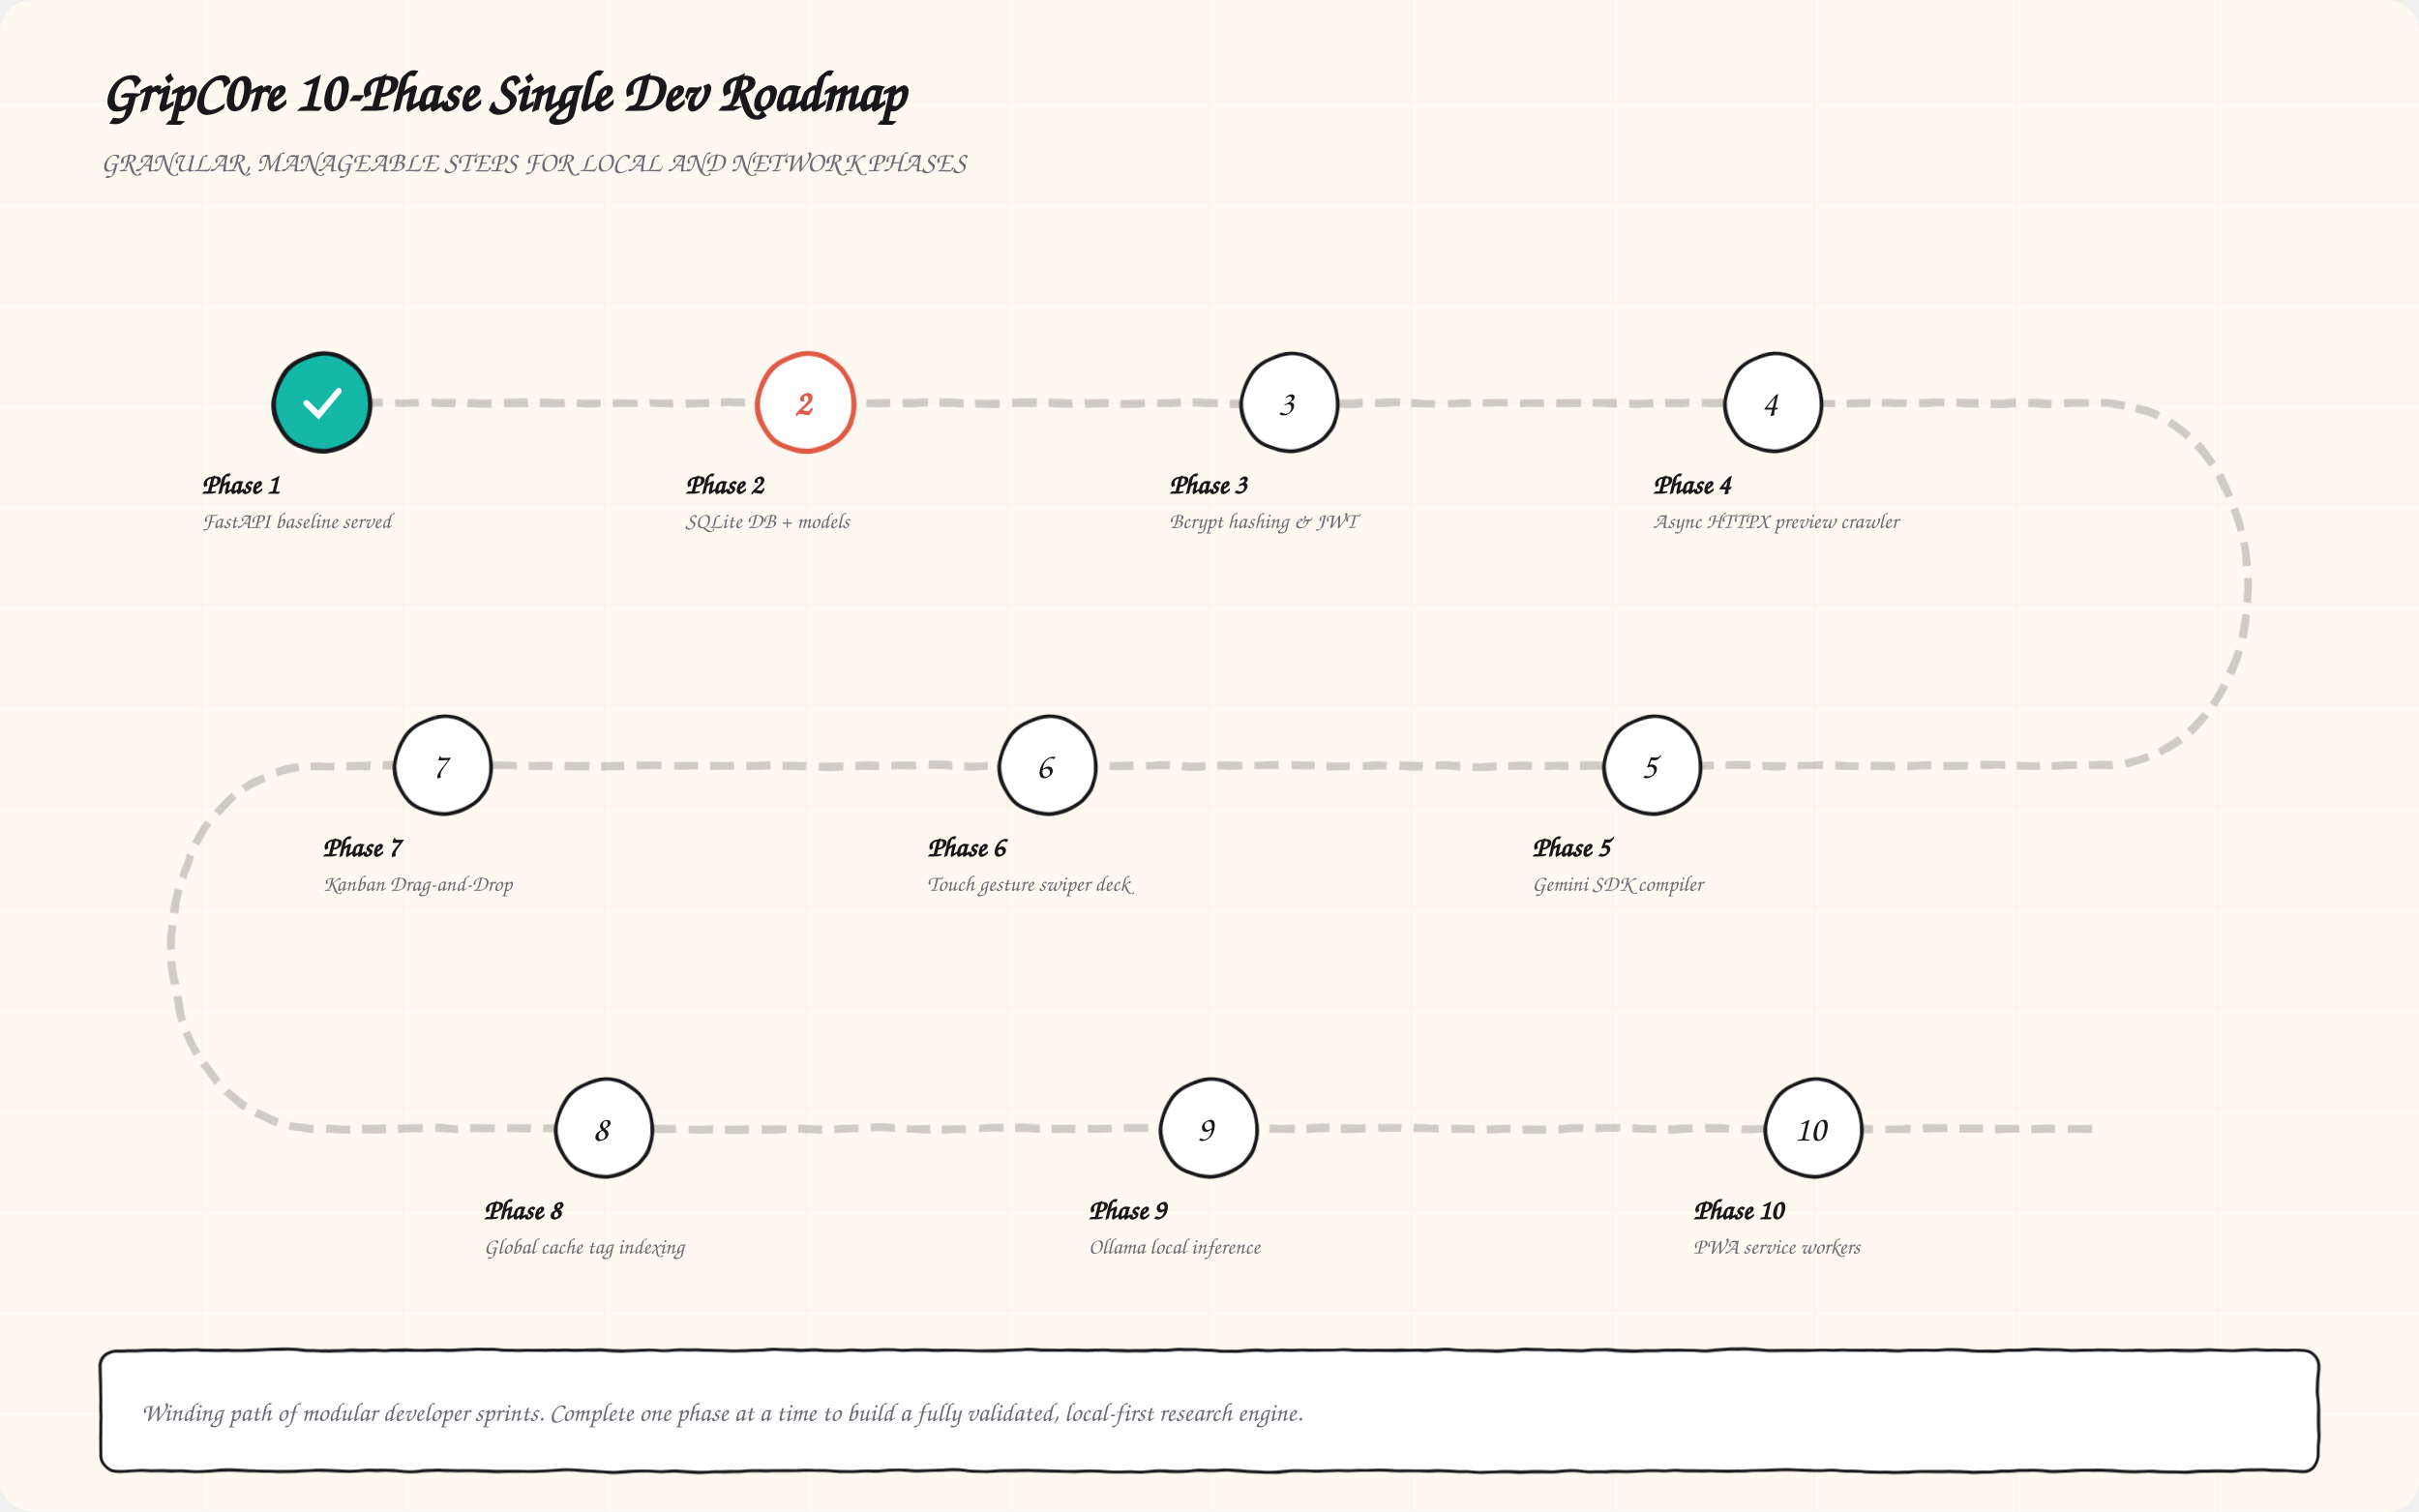
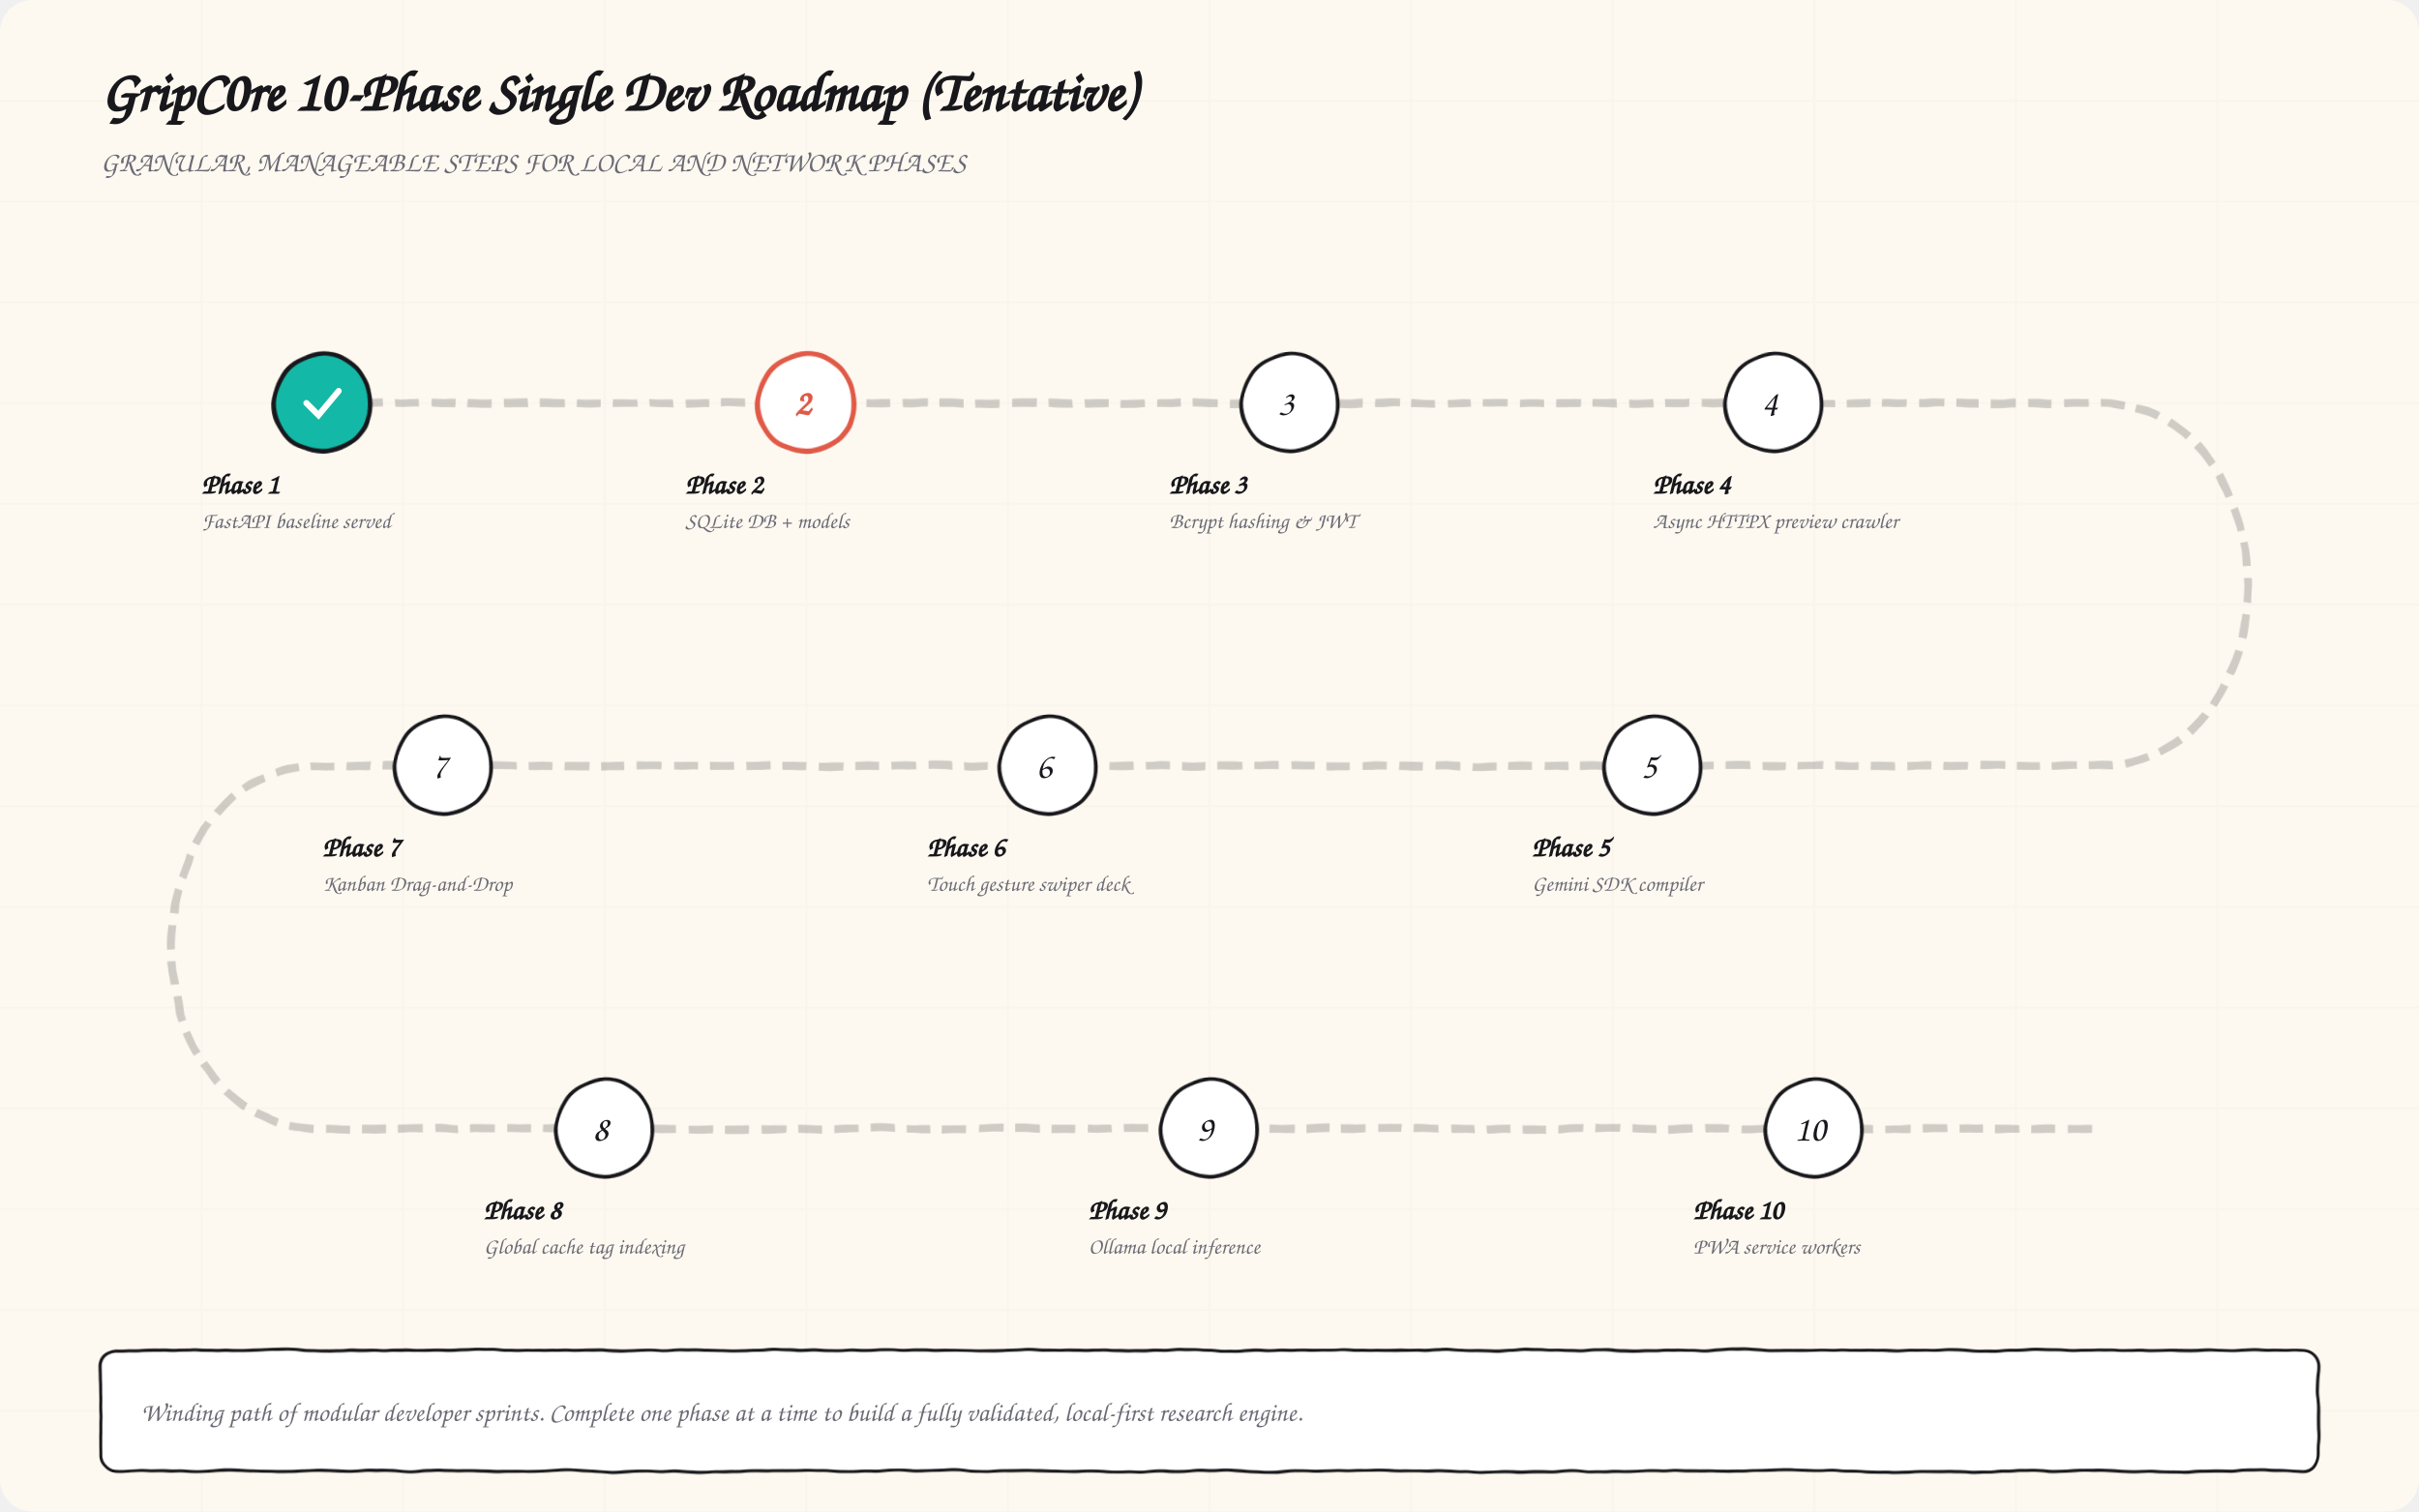
<svg xmlns="http://www.w3.org/2000/svg" width="1200" height="750" viewBox="0 0 1200 750" fill="none">
  <defs>
    <filter id="gentle-rough" x="-10%" y="-10%" width="120%" height="120%">
      <feTurbulence type="fractalNoise" baseFrequency="0.04" numOctaves="3" result="noise" />
      <feDisplacementMap in="SourceGraphic" in2="noise" scale="2.2" xChannelSelector="R" yChannelSelector="G" />
    </filter>
  </defs>
  <rect width="1200" height="750" rx="16" fill="#FEF9F0" />
  <g opacity="0.15" stroke="#E5E0D8" stroke-width="1">
    <path d="M 0,50 L 1200,50 M 0,100 L 1200,100 M 0,150 L 1200,150 M 0,200 L 1200,200 M 0,250 L 1200,250 M 0,300 L 1200,300 M 0,350 L 1200,350 M 0,400 L 1200,400 M 0,450 L 1200,450 M 0,500 L 1200,500 M 0,550 L 1200,550 M 0,600 L 1200,600 M 0,650 L 1200,650 M 0,700 L 1200,700" />
    <path d="M 100,0 L 100,750 M 200,0 L 200,750 M 300,0 L 300,750 M 400,0 L 400,750 M 500,0 L 500,750 M 600,0 L 600,750 M 700,0 L 700,750 M 800,0 L 800,750 M 900,0 L 900,750 M 1000,0 L 1000,750 M 1100,0 L 1100,750" />
  </g>
-   <text x="50" y="55" font-family="'Virgil', 'Comic Sans MS', cursive, sans-serif" font-size="28" font-weight="bold" fill="#18181C">GripC0re 10-Phase Single Dev Roadmap</text>
+   <text x="50" y="55" font-family="'Virgil', 'Comic Sans MS', cursive, sans-serif" font-size="28" font-weight="bold" fill="#18181C">GripC0re 10-Phase Single Dev Roadmap (Tentative)</text>
  <text x="50" y="85" font-family="'Virgil', 'Comic Sans MS', cursive, sans-serif" font-size="14" fill="#6B6B76">GRANULAR, MANAGEABLE STEPS FOR LOCAL AND NETWORK PHASES</text>
  <path d="M 160,200 L 1040,200 C 1140,200 1140,380 1040,380 L 160,380 C 60,380 60,560 160,560 L 1040,560" stroke="#18181C" stroke-opacity="0.2" stroke-width="4" stroke-dasharray="12 6" fill="none" filter="url(#gentle-rough)" />
  <g transform="translate(100, 120)">
    <circle cx="60" cy="80" r="24" fill="#14B8A6" stroke="#18181C" stroke-width="2.2" filter="url(#gentle-rough)" />
    <path d="M 52,80 L 58,86 L 68,74" stroke="#FFFFFF" stroke-width="3" stroke-linecap="round" />
    <text x="0" y="125" font-family="'Virgil', 'Comic Sans MS', cursive, sans-serif" font-size="14" font-weight="bold" fill="#18181C">Phase 1</text>
    <text x="0" y="142" font-family="'Virgil', 'Comic Sans MS', cursive, sans-serif" font-size="11" fill="#6B6B76">FastAPI baseline served</text>
  </g>
  <g transform="translate(340, 120)">
    <circle cx="60" cy="80" r="24" fill="#FFFFFF" stroke="#E05A47" stroke-width="2.5" filter="url(#gentle-rough)" />
    <text x="54" y="86" font-family="'Virgil', 'Comic Sans MS', cursive, sans-serif" font-size="18" fill="#E05A47" font-weight="bold">2</text>
    <text x="0" y="125" font-family="'Virgil', 'Comic Sans MS', cursive, sans-serif" font-size="14" font-weight="bold" fill="#18181C">Phase 2</text>
    <text x="0" y="142" font-family="'Virgil', 'Comic Sans MS', cursive, sans-serif" font-size="11" fill="#6B6B76">SQLite DB + models</text>
  </g>
  <g transform="translate(580, 120)">
    <circle cx="60" cy="80" r="24" fill="#FFFFFF" stroke="#18181C" stroke-width="1.8" filter="url(#gentle-rough)" />
    <text x="54" y="86" font-family="'Virgil', 'Comic Sans MS', cursive, sans-serif" font-size="18" fill="#18181C">3</text>
    <text x="0" y="125" font-family="'Virgil', 'Comic Sans MS', cursive, sans-serif" font-size="14" font-weight="bold" fill="#18181C">Phase 3</text>
    <text x="0" y="142" font-family="'Virgil', 'Comic Sans MS', cursive, sans-serif" font-size="11" fill="#6B6B76">Bcrypt hashing &amp; JWT</text>
  </g>
  <g transform="translate(820, 120)">
    <circle cx="60" cy="80" r="24" fill="#FFFFFF" stroke="#18181C" stroke-width="1.8" filter="url(#gentle-rough)" />
    <text x="54" y="86" font-family="'Virgil', 'Comic Sans MS', cursive, sans-serif" font-size="18" fill="#18181C">4</text>
    <text x="0" y="125" font-family="'Virgil', 'Comic Sans MS', cursive, sans-serif" font-size="14" font-weight="bold" fill="#18181C">Phase 4</text>
    <text x="0" y="142" font-family="'Virgil', 'Comic Sans MS', cursive, sans-serif" font-size="11" fill="#6B6B76">Async HTTPX preview crawler</text>
  </g>
  <g transform="translate(160, 300)">
    <circle cx="60" cy="80" r="24" fill="#FFFFFF" stroke="#18181C" stroke-width="1.8" filter="url(#gentle-rough)" />
    <text x="54" y="86" font-family="'Virgil', 'Comic Sans MS', cursive, sans-serif" font-size="18" fill="#18181C">7</text>
    <text x="0" y="125" font-family="'Virgil', 'Comic Sans MS', cursive, sans-serif" font-size="14" font-weight="bold" fill="#18181C">Phase 7</text>
    <text x="0" y="142" font-family="'Virgil', 'Comic Sans MS', cursive, sans-serif" font-size="11" fill="#6B6B76">Kanban Drag-and-Drop</text>
  </g>
  <g transform="translate(460, 300)">
    <circle cx="60" cy="80" r="24" fill="#FFFFFF" stroke="#18181C" stroke-width="1.8" filter="url(#gentle-rough)" />
    <text x="54" y="86" font-family="'Virgil', 'Comic Sans MS', cursive, sans-serif" font-size="18" fill="#18181C">6</text>
    <text x="0" y="125" font-family="'Virgil', 'Comic Sans MS', cursive, sans-serif" font-size="14" font-weight="bold" fill="#18181C">Phase 6</text>
    <text x="0" y="142" font-family="'Virgil', 'Comic Sans MS', cursive, sans-serif" font-size="11" fill="#6B6B76">Touch gesture swiper deck</text>
  </g>
  <g transform="translate(760, 300)">
    <circle cx="60" cy="80" r="24" fill="#FFFFFF" stroke="#18181C" stroke-width="1.8" filter="url(#gentle-rough)" />
    <text x="54" y="86" font-family="'Virgil', 'Comic Sans MS', cursive, sans-serif" font-size="18" fill="#18181C">5</text>
    <text x="0" y="125" font-family="'Virgil', 'Comic Sans MS', cursive, sans-serif" font-size="14" font-weight="bold" fill="#18181C">Phase 5</text>
    <text x="0" y="142" font-family="'Virgil', 'Comic Sans MS', cursive, sans-serif" font-size="11" fill="#6B6B76">Gemini SDK compiler</text>
  </g>
  <g transform="translate(240, 480)">
    <circle cx="60" cy="80" r="24" fill="#FFFFFF" stroke="#18181C" stroke-width="1.8" filter="url(#gentle-rough)" />
    <text x="54" y="86" font-family="'Virgil', 'Comic Sans MS', cursive, sans-serif" font-size="18" fill="#18181C">8</text>
    <text x="0" y="125" font-family="'Virgil', 'Comic Sans MS', cursive, sans-serif" font-size="14" font-weight="bold" fill="#18181C">Phase 8</text>
    <text x="0" y="142" font-family="'Virgil', 'Comic Sans MS', cursive, sans-serif" font-size="11" fill="#6B6B76">Global cache tag indexing</text>
  </g>
  <g transform="translate(540, 480)">
    <circle cx="60" cy="80" r="24" fill="#FFFFFF" stroke="#18181C" stroke-width="1.8" filter="url(#gentle-rough)" />
    <text x="54" y="86" font-family="'Virgil', 'Comic Sans MS', cursive, sans-serif" font-size="18" fill="#18181C">9</text>
    <text x="0" y="125" font-family="'Virgil', 'Comic Sans MS', cursive, sans-serif" font-size="14" font-weight="bold" fill="#18181C">Phase 9</text>
    <text x="0" y="142" font-family="'Virgil', 'Comic Sans MS', cursive, sans-serif" font-size="11" fill="#6B6B76">Ollama local inference</text>
  </g>
  <g transform="translate(840, 480)">
    <circle cx="60" cy="80" r="24" fill="#FFFFFF" stroke="#18181C" stroke-width="1.8" filter="url(#gentle-rough)" />
    <text x="50" y="86" font-family="'Virgil', 'Comic Sans MS', cursive, sans-serif" font-size="18" fill="#18181C">10</text>
    <text x="0" y="125" font-family="'Virgil', 'Comic Sans MS', cursive, sans-serif" font-size="14" font-weight="bold" fill="#18181C">Phase 10</text>
    <text x="0" y="142" font-family="'Virgil', 'Comic Sans MS', cursive, sans-serif" font-size="11" fill="#6B6B76">PWA service workers</text>
  </g>
  <g transform="translate(50, 670)">
    <rect width="1100" height="60" rx="8" fill="#FFFFFF" stroke="#18181C" stroke-width="1.5" filter="url(#gentle-rough)" />
    <text x="20" y="35" font-family="'Virgil', 'Comic Sans MS', cursive, sans-serif" font-size="13" fill="#6B6B76">Winding path of modular developer sprints. Complete one phase at a time to build a fully validated, local-first research engine.</text>
  </g>
</svg>
